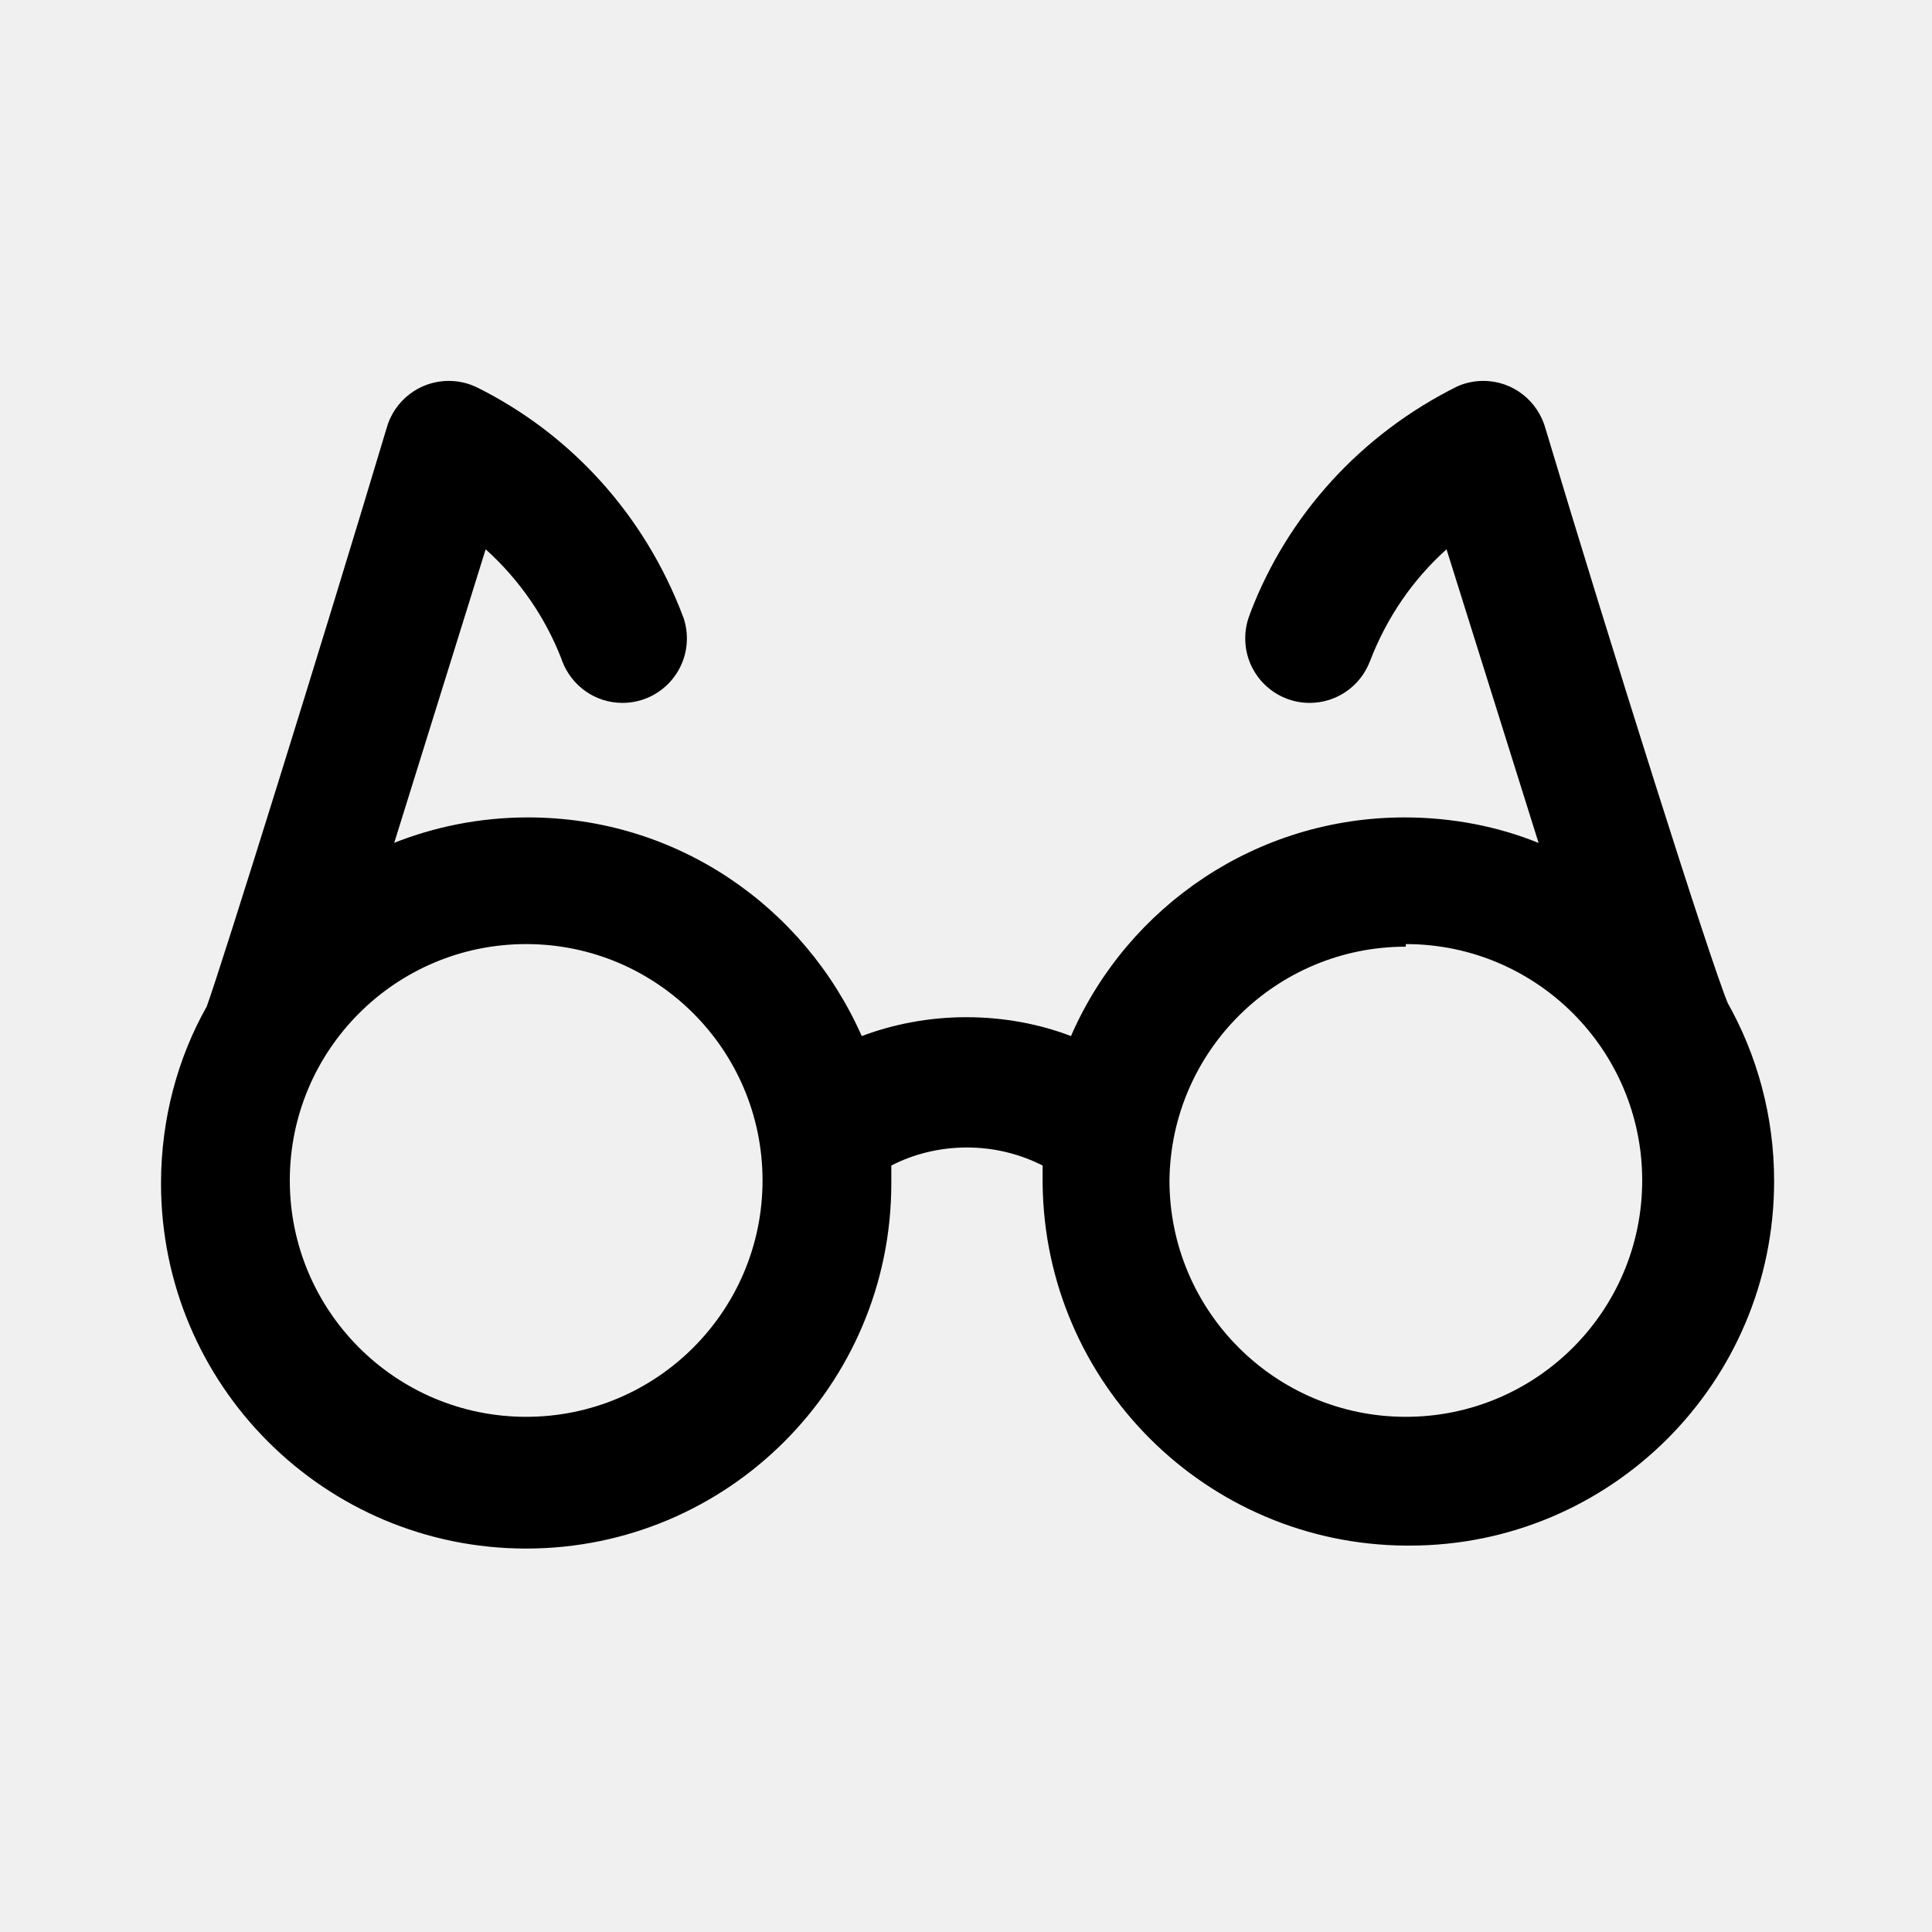
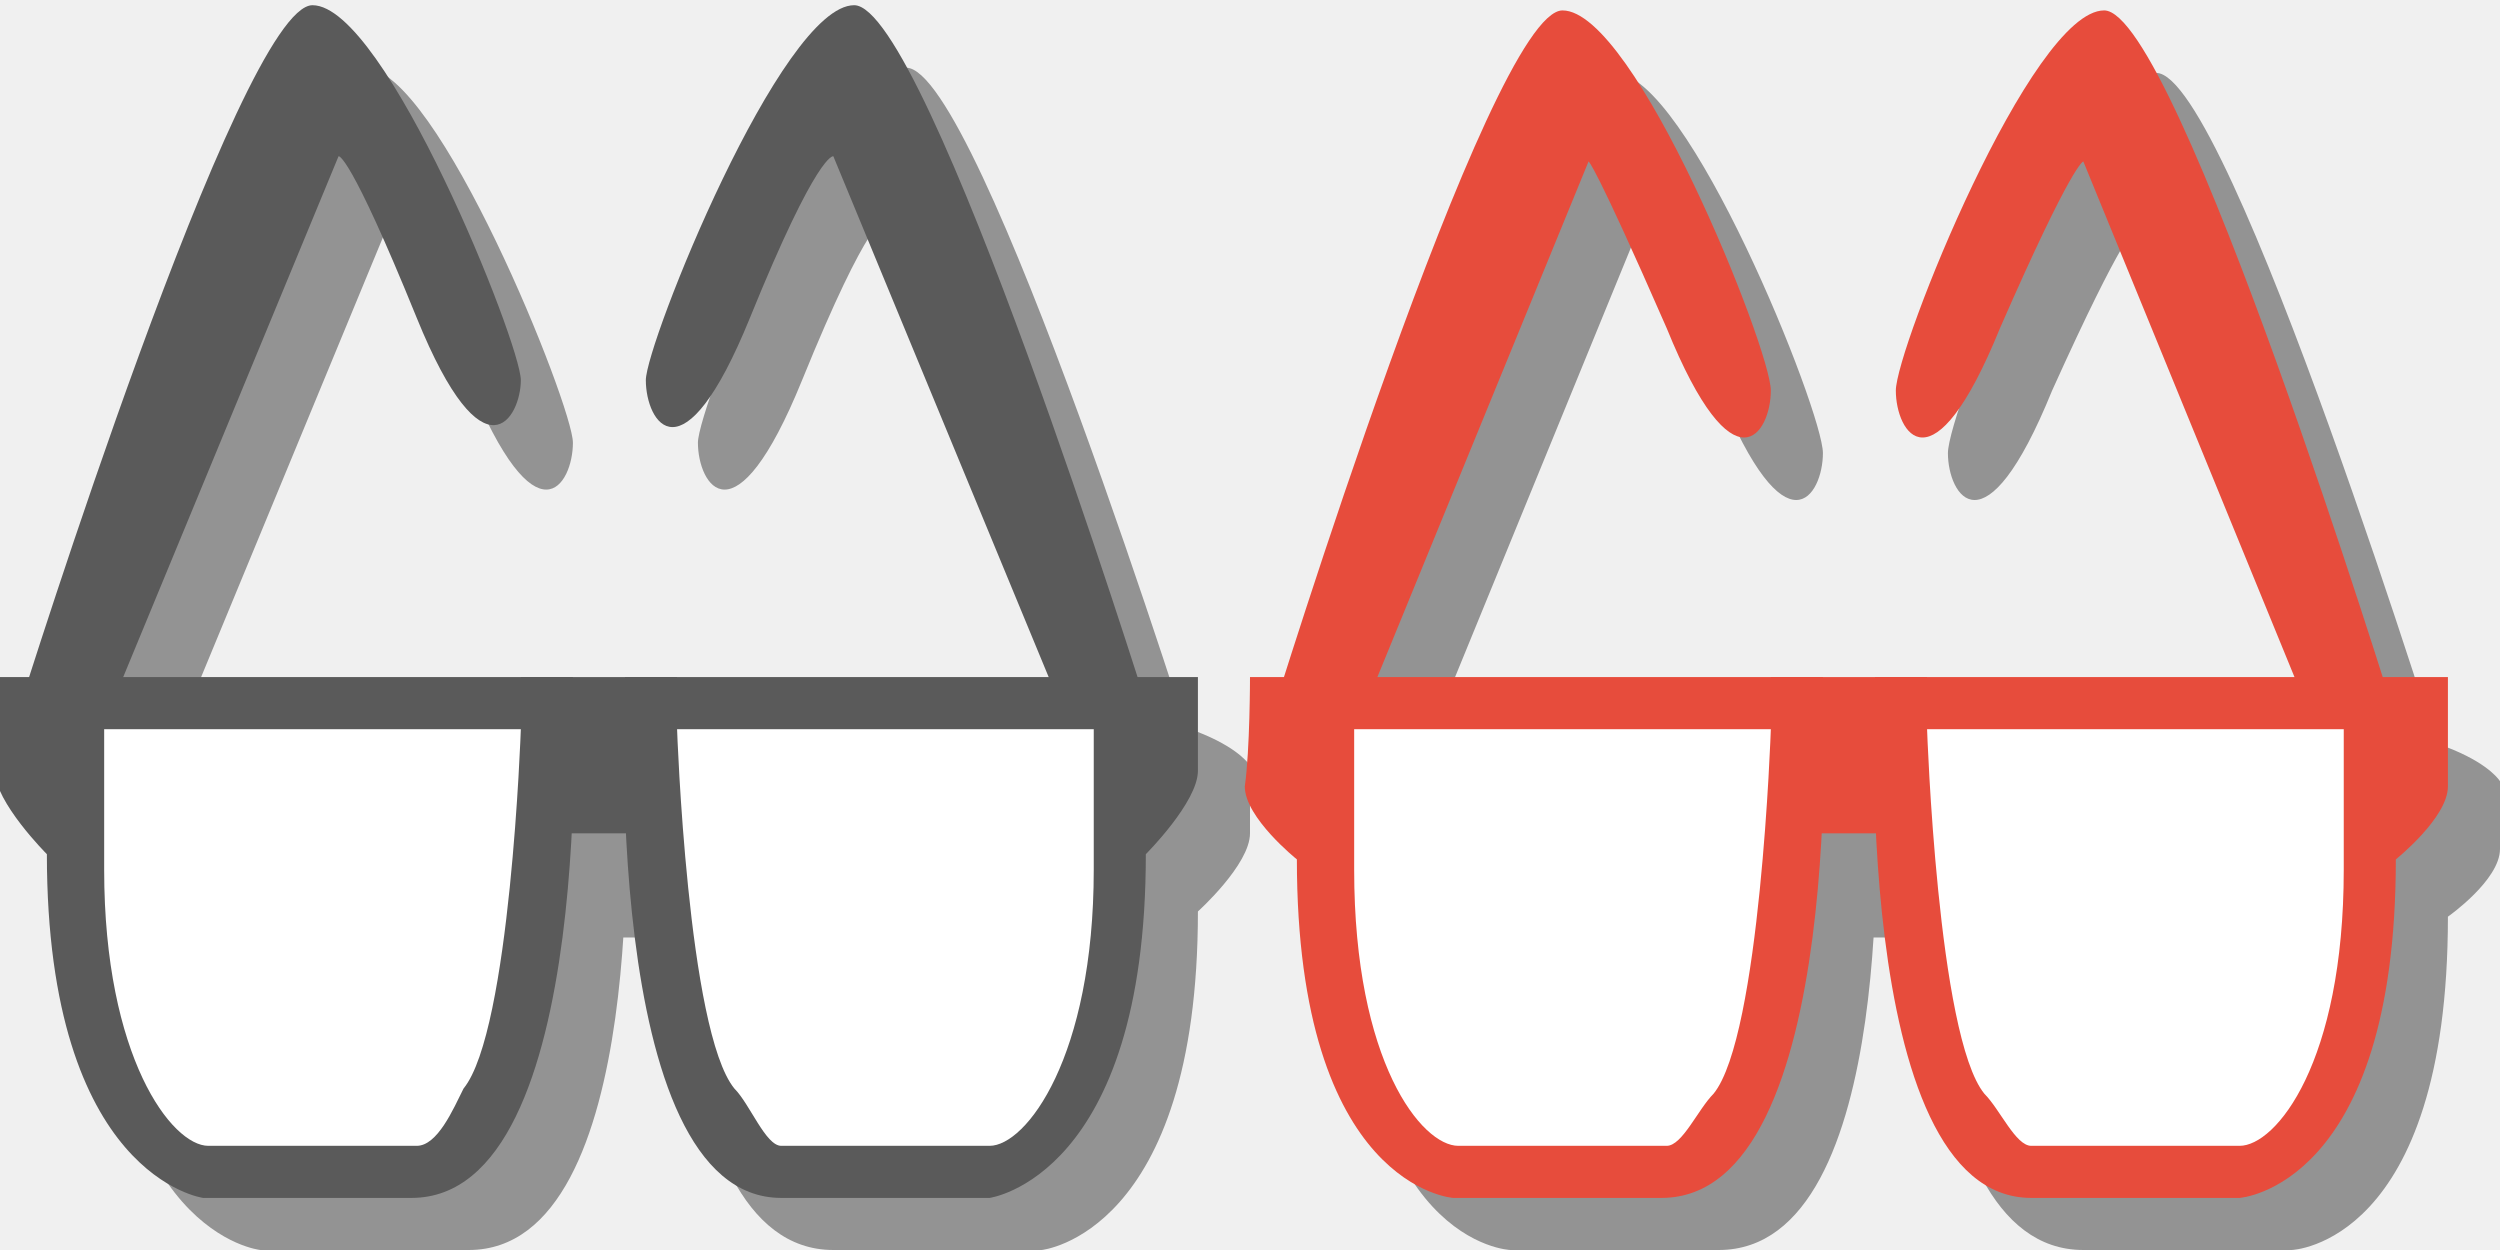
- <svg xmlns="http://www.w3.org/2000/svg" version="1.1" width="32" height="32" viewBox="0 0 32 32">
-   <path class="fill-active" d="M23.285 25.6c0.019 0 0.041 0 0.063 0 3.334 0 6.037-2.703 6.037-6.037 0-1.081-0.284-2.096-0.782-2.974l0.016 0.030c-0.288-0.683-1.952-5.952-3.019-9.515-0.125-0.461-0.539-0.795-1.031-0.795-0.156 0-0.303 0.033-0.437 0.093l0.007-0.003c-1.588 0.789-2.807 2.122-3.429 3.75l-0.016 0.047c-0.044 0.112-0.069 0.243-0.069 0.379 0 0.589 0.478 1.067 1.067 1.067 0.453 0 0.84-0.282 0.995-0.681l0.003-0.007c0.282-0.735 0.715-1.357 1.265-1.852l0.004-0.004 1.525 4.864c-0.657-0.268-1.419-0.423-2.218-0.423-2.459 0-4.574 1.473-5.511 3.584l-0.015 0.038c-0.515-0.198-1.111-0.313-1.733-0.313s-1.218 0.115-1.767 0.325l0.034-0.011c-0.952-2.15-3.067-3.623-5.527-3.623-0.798 0-1.561 0.155-2.258 0.437l0.040-0.014 1.515-4.864c0.554 0.499 0.987 1.121 1.258 1.823l0.011 0.033c0.157 0.406 0.544 0.688 0.997 0.688 0.589 0 1.067-0.478 1.067-1.067 0-0.136-0.025-0.266-0.072-0.386l0.002 0.007c-0.638-1.676-1.857-3.009-3.405-3.779l-0.040-0.018c-0.127-0.057-0.274-0.090-0.43-0.090-0.492 0-0.907 0.334-1.030 0.787l-0.002 0.007c-1.067 3.563-2.731 8.896-2.976 9.568-0.477 0.845-0.757 1.855-0.757 2.93 0 3.34 2.708 6.048 6.048 6.048 3.339 0 6.046-2.706 6.048-6.045v-0c0-0.096 0-0.203 0-0.299 0.365-0.189 0.796-0.299 1.253-0.299s0.889 0.111 1.269 0.307l-0.016-0.007c0 0.096 0 0.192 0 0.299 0.036 3.304 2.711 5.971 6.014 5.995h0.002zM23.285 15.637c2.162 0 3.915 1.753 3.915 3.915s-1.753 3.915-3.915 3.915c-2.162 0-3.915-1.753-3.915-3.915v0c0.024-2.144 1.767-3.872 3.914-3.872 0 0 0 0 0 0v0zM8.715 23.467c-2.162 0-3.915-1.753-3.915-3.915s1.753-3.915 3.915-3.915c2.162 0 3.915 1.753 3.915 3.915v0c0 2.162-1.753 3.915-3.915 3.915v0z" />
+ <svg xmlns="http://www.w3.org/2000/svg" enable-background="new 0 0 48 24" viewBox="0 0 48 24">
+   <g fill="#939393">
+     <path d="m1 14.7s.7-1.2 5-1.2 6 1.6 6 1.6.5 8.9-3 8.9-4 0-4 0-3-.3-3-6.5c0 0-1-.9-1-1.5 0-.6 0-1.3 0-1.3" />
+     <path d="m24 14.7s-.7-1.2-5-1.2-6 1.6-6 1.6-.5 8.9 3 8.9 4 0 4 0 3-.3 3-6.5c0 0 1-.9 1-1.5 0-.6 0-1.3 0-1.3" />
+     <path d="m11 16h3v2h-3z" />
+     <path d="m5 23c-.7 0-2-1.6-2-5.4 0-.5-.2-2.5 3-2.6 2.7-.1 4.3.4 5 .7 0 2-.2 5.2-1.1 6.4-.2.3-.5.9-.9.9z" />
+     <path d="m20.1 23c .7 0 2-1.6 2-5.4 0-.5.2-2.5-3-2.6-2.7-.1-4.3.4-5 .7 0 2 .2 5.2 1.1 6.4.3.3.6.9.9.9z" />
+     <path d="m1.4 14.7s4.2-13.4 5.6-13.4 4 6.5 4 7.2c0 .8-.7 2-2-1.2s-1.5-3.1-1.5-3.1l-4.3 10.4z" />
+     <path d="m23 14.7s-4.2-13.4-5.6-13.4c-1.4 0-4 6.5-4 7.2 0 .8.7 2 2-1.2s1.6-3.1 1.6-3.1l4.3 10.4z" />
+   </g>
+   <g fill="#5a5a5a">
+     <path d="m0 13h11s .5 10-3.1 10-4 0-4 0-3-.4-3-6.6c0 0-1-1-1-1.6s.1-1.8.1-1.8" />
+     <path d="m23 13h-11s-.5 10 3 10 4 0 4 0 3-.4 3-6.6c0 0 1-1 1-1.6s0-1.8 0-1.8" />
+     <path d="m10 13h3v3h-3z" />
+   </g>
+   <g fill="#fff">
+     <path d="m4 22c-.7 0-2-1.7-2-5.3 0-.5 0-2.7 0-2.7h8c0 0-.2 5.8-1.1 6.9-.2.4-.5 1.1-.9 1.1z" />
+     <path d="m19 22c .7 0 2-1.7 2-5.3 0-.5 0-2.7 0-2.7h-8c0 0 .2 5.8 1.1 6.9.3.3.6 1.1.9 1.1z" />
+   </g>
+   <g fill="#5a5a5a">
+     <path d="m .4 13.5s4.2-13.4 5.6-13.4 4 6.5 4 7.2-.7 2-2-1.2-1.5-3.1-1.5-3.1l-4.3 10.4z" />
+     <path d="m22 13.5s-4.2-13.4-5.6-13.4c-1.4 0-4 6.5-4 7.2 0 .8.7 2 2-1.2s1.6-3.1 1.6-3.1l4.3 10.4z" />
+   </g>
+   <g fill="#939393">
+     <path d="m25 15s .7-1.2 5-1.2 6 1.4 6 1.4.5 8.8-3 8.8-4 0-4 0-3-.1-3-6.4c0 0-1-.7-1-1.3 0-.6 0-1.3 0-1.3" />
+     <path d="m48 15s-.7-1.2-5-1.2-6 1.4-6 1.4-.5 8.8 3 8.8 4 0 4 0 3-.1 3-6.4c0 0 1-.7 1-1.3 0-.6 0-1.3 0-1.3" />
+     <path d="m35 16h3v2h-3z" />
+     <path d="m29 23c-.7 0-2-1.4-2-5.3 0-.5-.2-2.5 3-2.5 2.7-.1 4.3.4 5 .8 0 2-.2 5.1-1.1 6.3-.2.3-.5.7-.9.7z" />
+     <path d="m44.1 23c .7 0 2-1.4 2-5.3 0-.5.2-2.5-3-2.5-2.7-.1-4.3.4-5 .8 0 2 .2 5.1 1.1 6.3.3.4.6.8.9.8h4z" />
+     <path d="m25.4 15s4.2-13.6 5.6-13.6 4 6.5 4 7.3-.7 2-2-1.2c-1.4-3.2-1.5-3.2-1.5-3.2l-4.3 10.5z" />
+     <path d="m47 15s-4.2-13.6-5.6-13.6-4 6.5-4 7.3.7 2 2-1.2c1.4-3.1 1.6-3.1 1.6-3.1l4.3 10.5z" />
+   </g>
+   <g fill="#e74c3c">
+     <path d="m24 13h11s .5 10-3.1 10-4 0-4 0-3-.2-3-6.5c0 0-1-.8-1-1.4.1-.7.1-2.1.1-2.1" />
+     <path d="m47 13h-11s-.5 10 3 10 4 0 4 0 3-.2 3-6.5c0 0 1-.8 1-1.4 0-.7 0-2.1 0-2.1" />
+     <path d="m34 13h3v3h-3z" />
+   </g>
+   <g fill="#fff">
+     <path d="m28 22c-.7 0-2-1.6-2-5.3 0-.5 0-2.7 0-2.7h8c0 0-.2 5.9-1.1 7-.3.3-.6 1-.9 1z" />
+     <path d="m43 22c .7 0 2-1.6 2-5.3 0-.5 0-2.7 0-2.7h-8c0 0 .2 5.9 1.1 7 .3.3.6 1 .9 1z" />
+   </g>
+   <g fill="#e74c3c">
+     <path d="m24.4 13.8s4.2-13.6 5.6-13.6c1.4 0 4 6.5 4 7.3s-.7 2-2-1.2c-1.4-3.2-1.5-3.2-1.5-3.2l-4.3 10.5z" />
+     <path d="m46 13.8s-4.2-13.6-5.6-13.6-4 6.5-4 7.3.7 2 2-1.2c1.4-3.2 1.6-3.2 1.6-3.2l4.3 10.5z" />
+   </g>
</svg>
